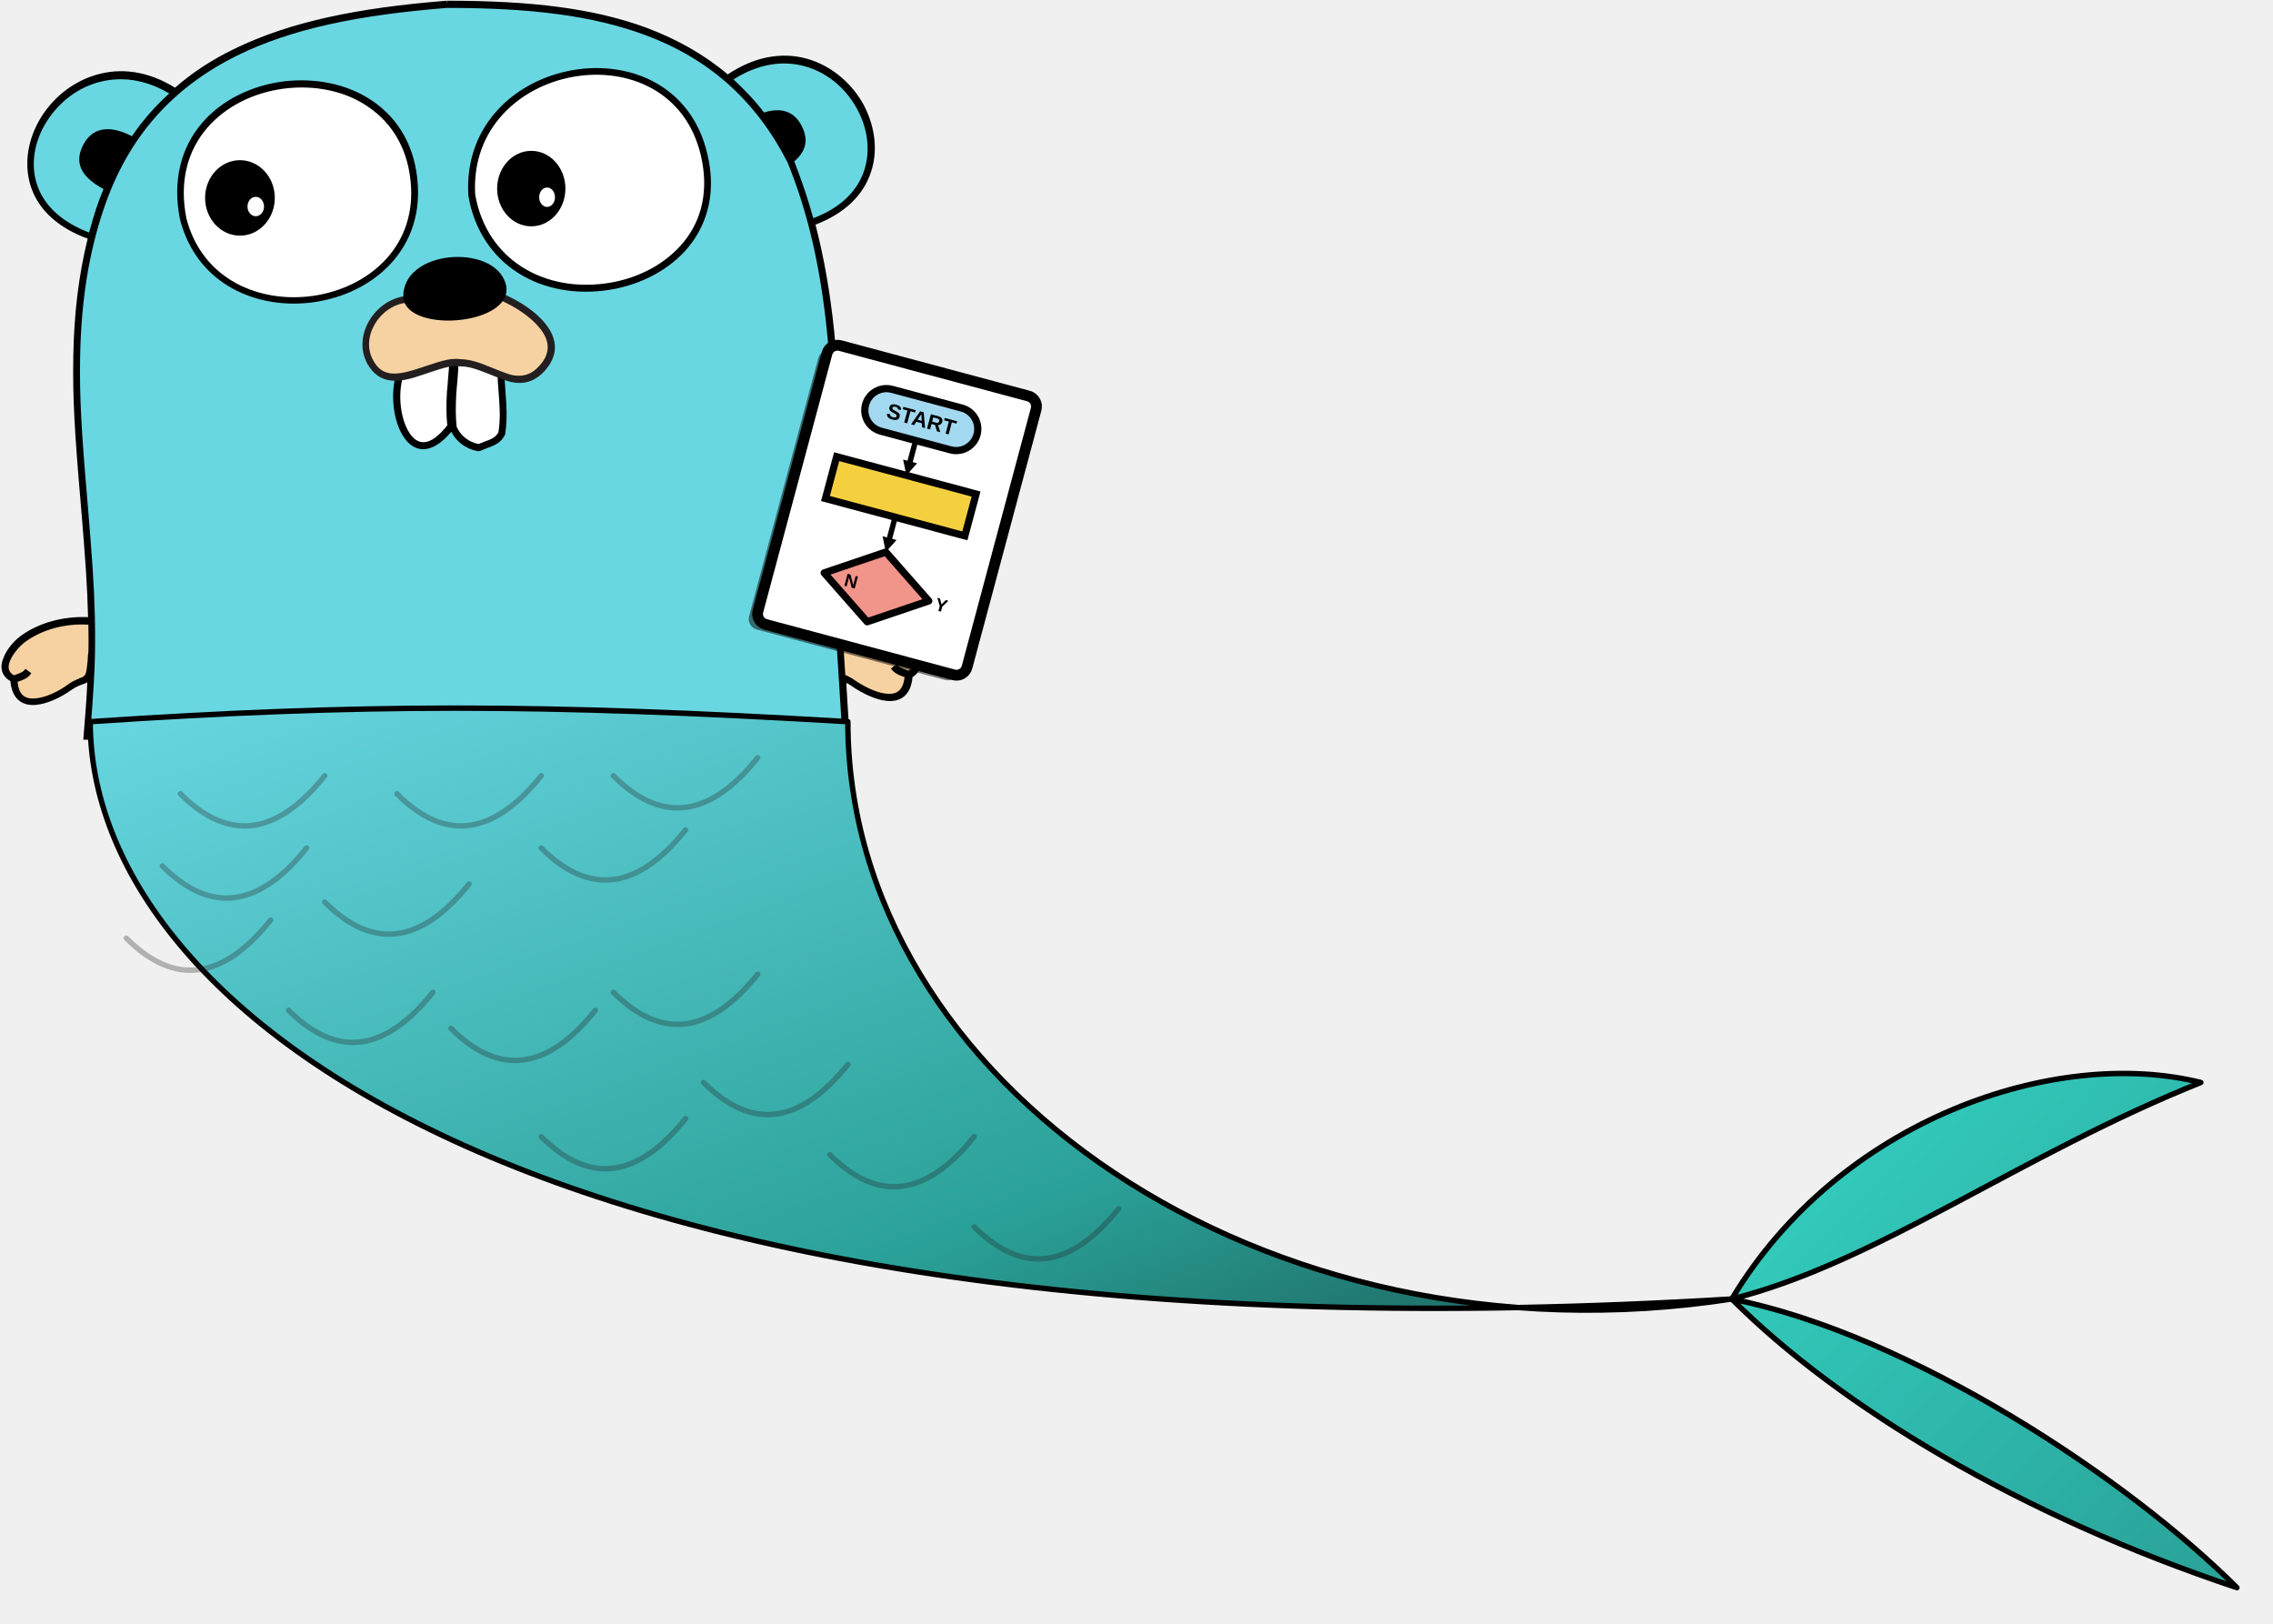
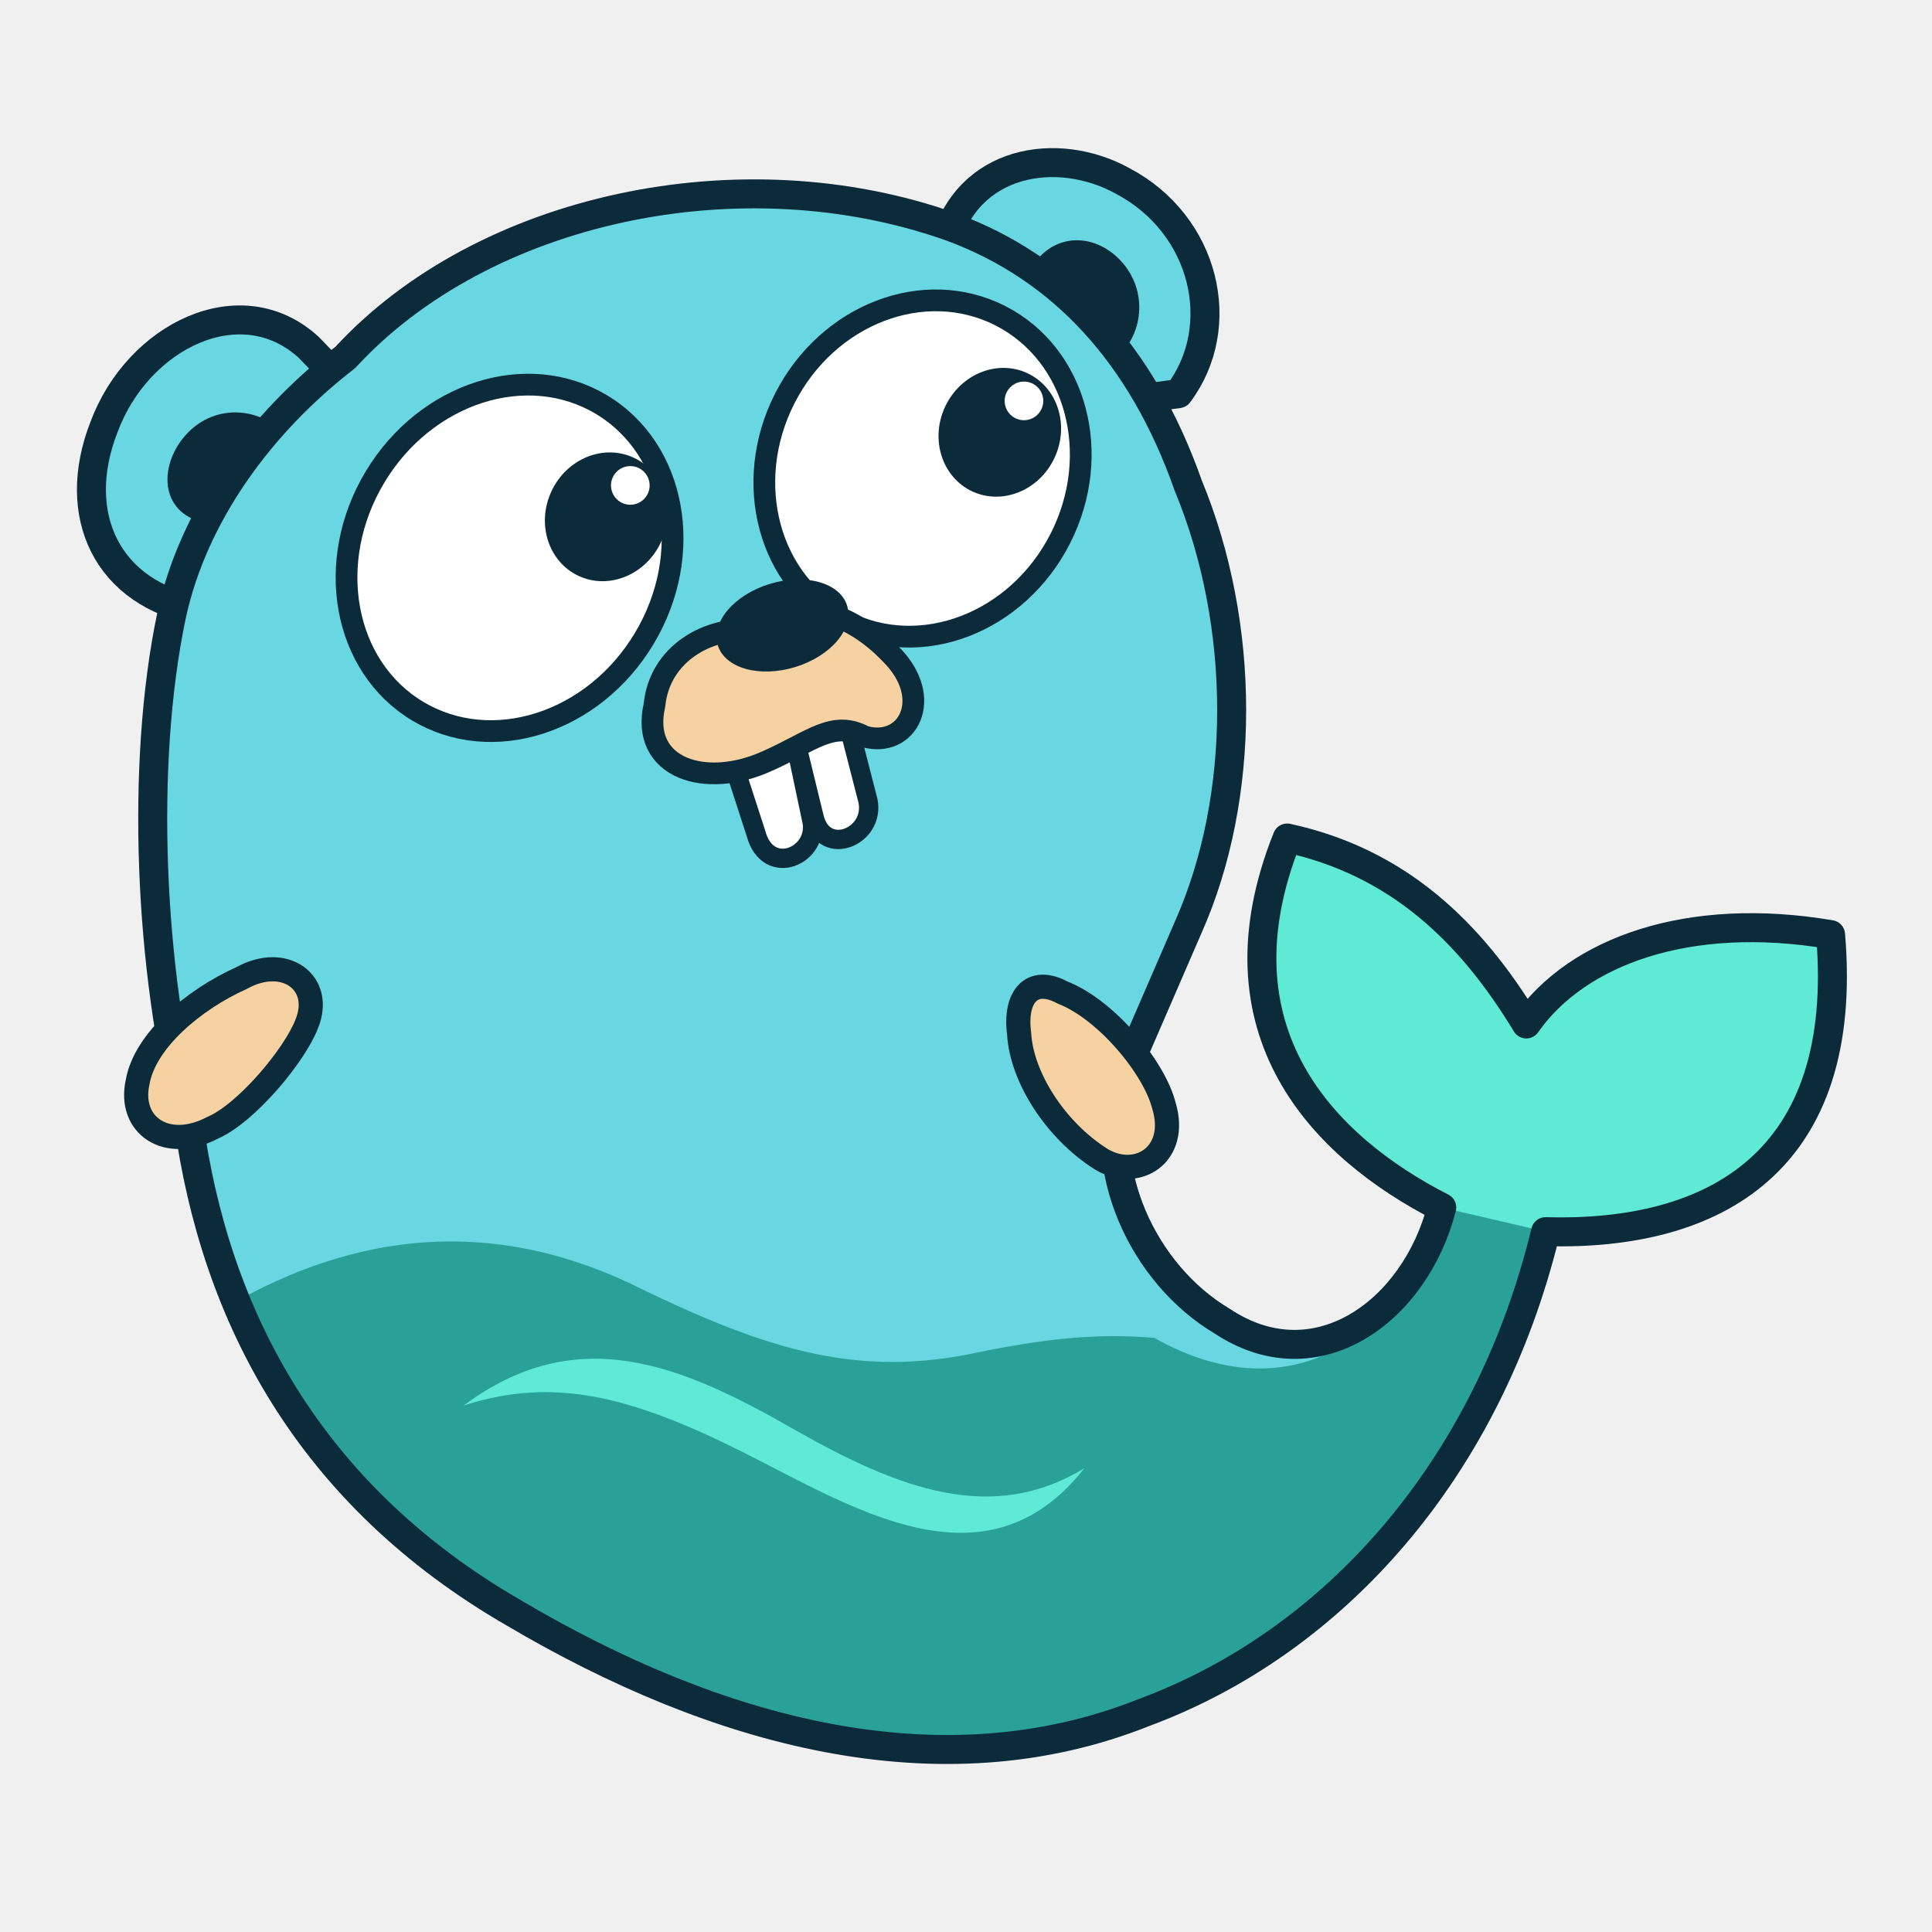
- <svg xmlns="http://www.w3.org/2000/svg" width="630px" height="450px" viewBox="0 0 630 450" version="1.1">
+ <svg xmlns="http://www.w3.org/2000/svg" width="512" height="512" viewBox="0 0 512 512" role="img" aria-labelledby="title desc">
  <defs>
-     <clipPath id="cut-gopher">
-       <rect x="-100" y="-100" width="500" height="305" />
+     <path id="body" d="M393 184C450 122 557 99 644 130C690 147 723 183 742 237C766 295 766 366 742 420L716 480C702 520 724 564 756 583C795 609 836 579 847 536C798 511 751 463 783 383C829 393 859 422 882 460C903 430 949 413 1008 423C1016 517 960 548 890 546C866 645 802 716 724 745C639 779 546 753 463 704C378 655 339 581 328 500C312 438 308 353 321 291C330 249 358 211 393 184Z" />
+     <clipPath id="body-clip">
+       <use href="#body" />
    </clipPath>
-     <linearGradient id="tailGrad" x1="0" y1="0" x2="1" y2="1">
-       <stop offset="0%" stop-color="#69D7E2" />
-       <stop offset="70%" stop-color="#2AA198" />
-       <stop offset="100%" stop-color="#1B605A" />
-     </linearGradient>
-     <linearGradient id="finGrad" x1="0" y1="0" x2="1" y2="1">
-       <stop offset="0%" stop-color="#34D3C3" />
-       <stop offset="100%" stop-color="#2AA198" />
-     </linearGradient>
  </defs>
-   <g clip-path="url(#cut-gopher)">
-     <path d="M3.686,188.165 C4.184,198.425 14.444,193.644 19.026,190.456 C23.409,187.368 24.704,189.958 25.102,183.981 C25.401,179.997 25.799,176.112 25.6,172.128 C18.926,171.53 11.754,173.124 6.275,177.108 C3.387,179.1 -1.793,185.675 3.686,188.165" fill="#F6D2A2">
- 
- </path>
-     <path d="M251.916,186.87 C251.418,197.13 241.158,192.349 236.576,189.161 C232.193,186.073 230.898,188.663 230.5,182.686 C230.201,178.702 229.802,174.817 230.002,170.833 C236.675,170.235 243.847,171.829 249.326,175.813 C252.115,177.805 257.395,184.38 251.916,186.87" fill="#F6D2A2">
- 
- </path>
-     <path d="M224.722,61.759 C260.283,49.208 232.492,0.498 201.513,22.014 C181.192,4.582 153.202,1.395 123.816,1.395 C95.029,3.686 67.636,8.965 48.511,25.7 C17.631,5.777 -10.858,53.591 25.401,65.644 C15.24,105.089 26.795,145.332 25.202,185.475 C23.707,221.535 14.244,269.846 34.266,302.219 C51.3,329.911 87.956,339.773 118.139,340.868 C156.688,342.263 203.405,332.8 222.132,295.446 C240.062,259.885 235.082,215.558 232.791,177.208 C230.5,138.459 234.783,99.113 224.722,61.759 L224.722,61.759 Z" fill="#69D7E2">
- 
- </path>
-     <path d="M254.605,180.794 C253.609,178.702 251.717,176.311 249.924,175.016 C245.342,171.729 239.465,169.936 233.388,169.737 C233.189,163.561 232.99,156.788 232.99,148.221 L232.99,140.451 C232.89,115.947 232.591,105.189 231.197,91.742 C230.101,81.183 228.408,71.421 226.017,62.257 C234.086,59.169 239.365,54.089 241.457,47.514 C243.449,41.438 242.453,34.565 239.066,28.489 C235.58,22.512 230.002,18.03 223.527,16.237 C216.554,14.344 208.984,15.739 201.712,20.619 C195.237,15.141 187.767,10.957 179.399,7.77 C164.557,2.291 147.325,0.199 123.916,0.199 L123.916,1.195 L123.816,0.199 C98.814,2.191 80.286,6.076 64.946,13.547 C58.77,16.535 53.292,20.121 48.511,24.305 C41.139,19.723 33.469,18.627 26.397,20.819 C19.823,22.811 14.145,27.493 10.758,33.569 C7.371,39.645 6.574,46.618 8.865,52.595 C11.156,58.571 16.436,63.253 24.305,66.142 C21.815,76.202 20.52,86.861 20.321,98.615 C20.121,110.07 20.619,119.234 22.412,139.953 C23.707,155.393 24.205,162.465 24.405,171.032 C17.631,170.733 10.858,172.526 5.777,176.212 C3.984,177.507 1.992,179.798 1.096,181.989 C-0.199,184.778 0.299,187.268 2.889,188.763 C3.287,193.544 5.977,195.735 10.061,195.337 C13.049,195.038 16.635,193.444 19.723,191.253 C20.42,190.755 21.118,190.356 21.815,190.058 C22.114,189.958 22.313,189.858 22.612,189.759 C22.612,189.759 23.209,189.56 23.409,189.46 C23.707,189.36 24.006,189.261 24.205,189.061 C24.006,193.743 23.608,198.624 22.711,209.781 C21.715,222.332 21.217,229.205 21.018,236.875 C20.121,265.363 23.508,286.082 33.668,302.518 C36.856,307.698 40.741,312.28 45.323,316.464 C44.426,317.061 40.641,319.851 39.446,320.747 C35.262,323.935 32.374,326.624 30.68,329.612 C28.489,333.497 28.489,337.382 30.979,341.466 L31.079,341.566 L31.178,341.665 C32.274,342.761 32.872,343.06 33.668,343.06 L33.768,343.06 L33.967,343.06 L33.967,343.06 C34.067,343.259 34.167,343.359 34.266,343.558 C34.565,344.056 34.864,344.454 35.163,344.853 C37.653,347.742 41.139,348.439 45.821,345.65 C48.311,344.355 50.104,342.861 53.889,339.673 C53.989,339.574 53.989,339.574 54.089,339.474 C60.165,334.294 63.153,332.402 67.636,331.704 L69.23,331.405 C69.827,331.704 70.425,331.904 71.122,332.202 C85.267,337.88 101.703,340.968 118.338,341.566 C139.854,342.363 160.573,339.673 178.104,333.298 C182.786,331.605 187.169,329.612 191.353,327.421 C193.942,328.417 196.134,330.509 200.318,335.39 C200.517,335.589 200.517,335.589 200.616,335.788 C200.816,335.988 200.816,336.087 200.915,336.187 C201.114,336.486 201.413,336.685 201.612,336.984 C204.9,340.868 207.091,342.761 209.581,343.857 C212.868,345.251 216.056,344.554 219.343,341.566 C225.121,337.98 225.519,332.402 221.734,326.026 C219.044,321.544 214.363,316.862 209.98,313.874 C215.16,308.794 219.642,302.718 223.128,295.844 C232.691,276.719 236.377,254.406 236.177,225.718 C236.078,215.558 235.679,206.693 234.584,189.759 L234.584,189.261 C235.082,189.46 235.58,189.759 236.078,190.157 C239.166,192.249 242.752,193.942 245.74,194.241 C249.824,194.64 252.514,192.448 252.912,187.667 L252.912,187.667 C255.402,186.073 255.9,183.583 254.605,180.794 L254.605,180.794 Z M222.929,18.328 C228.906,19.922 234.086,24.106 237.273,29.684 C240.461,35.262 241.357,41.538 239.564,47.116 C237.672,52.993 232.89,57.675 225.419,60.464 C223.925,55.085 222.132,49.805 220.14,44.725 C223.029,42.235 224.423,39.147 222.132,34.764 C219.841,30.381 215.857,29.883 211.773,31.178 C209.183,27.791 206.294,24.803 203.306,22.014 C209.88,17.83 216.654,16.635 222.929,18.328 L222.929,18.328 Z M10.559,51.997 C8.467,46.618 9.164,40.243 12.352,34.665 C15.539,29.086 20.719,24.704 26.895,22.911 C33.27,21.018 40.143,21.914 46.917,25.899 C43.032,29.385 39.546,33.37 36.557,37.753 C31.377,35.063 26.098,34.565 23.11,40.044 C20.022,45.921 23.608,49.606 28.688,52.395 C27.991,54.089 27.293,55.882 26.696,57.675 C25.998,59.866 25.301,62.157 24.704,64.448 C17.432,61.659 12.651,57.376 10.559,51.997 L10.559,51.997 Z M22.612,187.767 C22.512,187.767 21.914,187.966 21.914,188.065 C21.616,188.165 21.317,188.265 21.018,188.464 C20.221,188.763 19.424,189.261 18.627,189.858 C15.838,191.851 12.451,193.345 9.861,193.544 C6.873,193.843 5.18,192.548 4.881,188.962 C6.973,188.265 7.869,187.767 8.666,186.571 L7.072,185.376 C6.475,186.173 5.877,186.472 4.084,187.069 L4.084,187.069 C3.984,187.069 3.984,187.069 3.885,187.169 C2.291,186.272 1.992,184.878 2.889,182.886 C3.686,181.093 5.479,179.001 6.973,177.905 C11.754,174.419 18.129,172.725 24.504,173.124 C24.504,175.614 24.604,178.104 24.504,180.495 C24.504,180.794 24.504,180.993 24.405,181.292 C24.305,182.686 24.305,183.284 24.205,183.981 L24.205,183.981 C23.907,186.87 23.707,187.268 22.612,187.767 L22.612,187.767 Z M52.694,338.079 C52.595,338.179 52.595,338.179 52.495,338.279 C48.809,341.466 47.016,342.761 44.725,344.056 C40.94,346.347 38.35,345.849 36.557,343.658 C36.258,343.359 36.059,342.96 35.86,342.661 C35.76,342.562 35.661,342.363 35.561,342.263 C35.561,342.263 35.561,342.263 35.561,342.163 C35.76,340.37 36.458,339.075 38.251,336.286 C38.35,336.187 38.35,336.187 38.35,336.087 C39.446,334.493 39.944,333.597 40.442,332.501 L38.649,331.704 C38.251,332.601 37.753,333.398 36.756,334.991 C36.657,335.091 36.657,335.091 36.657,335.191 C34.864,337.781 34.067,339.374 33.668,341.167 L33.569,341.167 C33.569,341.167 33.569,341.167 33.469,341.167 L33.27,341.167 C33.071,341.068 32.772,340.868 32.374,340.47 C28.489,334.294 31.577,329.015 40.342,322.44 C41.438,321.644 45.124,319.054 46.12,318.257 C46.319,318.257 46.518,318.157 46.718,318.058 C52.096,322.64 58.372,326.624 65.345,329.911 L65.345,329.911 C65.345,330.011 65.444,330.111 65.544,330.21 C61.46,331.206 58.272,333.298 52.694,338.079 L52.694,338.079 Z M219.941,327.222 C223.029,332.402 222.929,336.585 219.044,339.474 C218.746,338.876 218.546,338.179 218.148,337.183 C218.148,337.083 218.148,337.083 218.048,336.984 C216.654,333.198 215.757,331.605 214.064,329.812 L212.669,331.206 C214.163,332.601 214.861,334.095 216.255,337.581 C216.255,337.681 216.255,337.681 216.355,337.781 C216.853,339.075 217.152,339.872 217.451,340.57 C214.861,342.761 212.57,343.16 210.179,342.064 C208.087,341.167 206.095,339.275 202.907,335.689 C202.708,335.489 202.509,335.191 202.31,334.892 C202.21,334.792 202.111,334.693 202.011,334.493 C201.812,334.294 201.812,334.294 201.712,334.095 C198.026,329.812 195.835,327.521 193.444,326.226 C199.023,323.038 204.003,319.452 208.486,315.268 C212.669,318.356 217.351,322.939 219.941,327.222 L219.941,327.222 Z M221.335,294.948 C212.769,312.181 197.628,324.333 177.307,331.704 C159.975,337.98 139.455,340.57 118.238,339.773 C81.681,338.478 50.005,325.728 35.163,301.622 C25.202,285.584 21.914,265.164 22.811,237.074 C23.11,229.404 23.508,222.531 24.504,209.98 C25.6,195.835 25.899,191.751 26.198,185.376 C26.397,180.794 26.397,176.112 26.297,171.132 C26.098,162.366 25.6,155.393 24.305,139.754 C22.512,119.035 22.014,109.97 22.213,98.615 C22.512,83.673 24.504,70.525 28.688,58.073 C35.461,37.852 47.913,24.205 65.843,15.34 C80.884,7.969 99.113,4.184 123.916,2.191 C147.125,2.191 164.059,4.283 178.702,9.662 C196.233,16.137 209.282,27.493 218.247,44.925 C224.025,59.069 227.412,74.31 229.205,91.841 C230.599,105.189 230.898,115.947 230.998,140.352 L230.998,148.121 C231.097,160.174 231.296,168.641 231.795,177.108 C231.994,180.395 232.093,181.79 232.591,189.659 C233.687,206.593 234.086,215.359 234.185,225.519 C234.384,254.107 230.798,276.121 221.335,294.948 L221.335,294.948 Z M251.816,185.874 L251.816,185.874 C251.717,185.874 251.617,185.774 251.518,185.774 C249.725,185.177 249.127,184.778 248.529,184.081 L246.935,185.276 C247.832,186.472 248.728,186.97 250.721,187.667 C250.322,191.253 248.629,192.548 245.74,192.249 C243.15,192.05 239.763,190.456 236.974,188.563 C236.177,187.966 235.381,187.567 234.584,187.169 C234.484,187.169 234.384,187.069 234.285,187.069 C233.886,181.591 233.886,180.196 233.687,177.307 C233.588,175.514 233.488,173.721 233.388,171.928 C238.967,172.028 244.445,173.721 248.629,176.809 C250.123,177.905 251.916,179.997 252.713,181.79 C253.709,183.483 253.51,184.977 251.816,185.874 L251.816,185.874 Z" fill="#000000">
- 
- </path>
-     <g transform="translate(108.9349, 96.95101)">
-       <path d="M29.983,7.172 C30.082,12.252 31.079,17.83 30.182,23.209 C28.788,25.799 26.198,26.098 23.907,27.094 C20.719,26.596 18.03,24.504 16.735,21.516 C15.938,15.44 16.934,9.662 17.233,3.586 C17.233,3.387 21.018,3.686 24.405,4.682 C27.293,5.578 29.983,7.072 29.983,7.172 L29.983,7.172 Z" fill="#FFFFFF">
- 
- </path>
-       <path d="M1.793,7.57 C-0.996,18.129 5.479,35.362 16.137,21.217 C15.34,15.24 16.237,9.463 16.535,3.586 C16.635,3.088 1.893,6.873 1.793,7.57 L1.793,7.57 Z" fill="#FFFFFF">
- 
- </path>
-       <path d="M31.178,11.854 C30.979,8.865 30.879,7.67 30.879,6.176 L30.879,5.479 L30.182,5.279 L17.631,1.395 L17.631,0.697 L16.336,0.996 L16.237,0.996 L16.237,1.096 L2.092,4.682 L1.594,4.781 L1.395,5.279 C-0.797,10.559 -0.299,18.528 2.49,23.409 C5.678,28.987 10.858,29.086 16.137,22.711 C17.631,25.6 20.42,27.592 23.608,28.09 L23.907,28.09 L24.205,27.991 C24.604,27.791 25.002,27.692 25.7,27.393 C25.799,27.393 25.799,27.393 25.899,27.293 C28.788,26.297 29.983,25.5 30.979,23.608 L31.079,23.508 L31.079,23.309 C31.377,21.516 31.477,19.623 31.477,17.532 C31.477,16.037 31.377,14.643 31.178,11.854 L31.178,11.854 Z M15.24,8.168 C15.141,9.961 15.041,10.658 14.942,11.654 C14.742,15.34 14.742,18.129 15.041,20.918 C10.36,26.895 6.674,26.895 4.184,22.412 C1.793,18.229 1.295,11.156 3.088,6.475 L15.639,3.287 C15.539,4.582 15.44,5.877 15.24,8.168 L15.24,8.168 Z M29.186,22.911 C28.489,24.106 27.592,24.704 25.202,25.5 C25.102,25.5 25.102,25.5 25.002,25.6 C24.405,25.799 24.006,25.998 23.707,26.098 C21.018,25.6 18.727,23.807 17.631,21.317 C17.332,18.627 17.332,15.838 17.532,12.153 C17.631,11.156 17.631,10.459 17.83,8.666 C18.03,6.375 18.129,4.981 18.129,3.686 L28.987,6.973 C28.987,8.268 29.086,9.463 29.286,12.053 C29.485,14.742 29.584,16.137 29.584,17.731 C29.584,19.623 29.485,21.317 29.186,22.911 L29.186,22.911 Z" fill="#000000">
- 
- </path>
-     </g>
-     <g transform="translate(48.47551, 21.97556)">
-       <path d="M2.291,38.749 C11.455,74.409 68.532,65.245 66.341,29.485 C63.751,-13.348 -6.475,-5.08 2.291,38.749" fill="#FFFFFF">
- 
- </path>
-       <path d="M67.337,29.385 C66.739,19.026 62.157,10.957 54.587,5.877 C47.813,1.295 38.848,-0.498 29.983,0.598 C21.118,1.793 12.949,5.777 7.57,12.053 C1.594,19.026 -0.697,28.19 1.395,38.749 L2.291,38.549 L1.395,38.749 C10.758,75.405 69.528,66.54 67.337,29.385 L67.337,29.385 Z M3.188,38.549 C1.195,28.489 3.387,19.922 8.965,13.447 C14.045,7.57 21.715,3.686 30.182,2.59 C38.649,1.494 47.116,3.188 53.491,7.57 C60.563,12.352 64.847,19.823 65.444,29.684 C67.536,64.448 12.053,72.816 3.188,38.549 L3.188,38.549 Z" fill="#000000">
- 
- </path>
-       <ellipse fill="#000000" cx="18.03" cy="32.872" rx="9.662" ry="10.459">
- 
- </ellipse>
-       <ellipse fill="#FFFFFF" cx="22.412" cy="35.262" rx="2.291" ry="2.689">
- 
- </ellipse>
-     </g>
-     <g transform="translate(129.6178, 18.09752)">
-       <path d="M1.195,35.96 C8.268,76.9 75.206,66.042 65.544,24.803 C56.878,-12.252 -1.195,-1.992 1.195,35.96" fill="#FFFFFF">
- 
- </path>
-       <path d="M66.44,24.604 C57.575,-13.547 -2.191,-3.088 0.199,36.059 L0.199,36.159 C3.486,55.483 20.719,65.345 39.745,62.157 C48.411,60.663 56.181,56.479 61.261,50.304 C66.839,43.43 68.831,34.565 66.44,24.604 L66.44,24.604 Z M59.767,49.108 C54.985,54.886 47.714,58.87 39.446,60.265 C21.416,63.253 5.279,53.989 2.092,35.86 C-0.1,-0.996 56.28,-10.858 64.647,25.002 C66.839,34.465 65.046,42.733 59.767,49.108 L59.767,49.108 Z" fill="#000000">
- 
- </path>
-       <ellipse fill="#000000" cx="17.631" cy="34.167" rx="9.463" ry="10.459">
- 
- </ellipse>
-       <ellipse fill="#FFFFFF" cx="22.014" cy="36.557" rx="2.191" ry="2.689">
- 
- </ellipse>
-     </g>
-     <g transform="translate(99.53638, 70.45107)">
-       <path d="M13.248,12.551 C5.379,13.248 -0.996,22.512 3.088,29.883 C8.467,39.645 20.52,28.987 27.991,29.983 C36.657,30.182 43.729,39.147 50.602,31.577 C58.272,23.209 47.315,15.041 38.649,11.455 L13.248,12.551 L13.248,12.551 Z" fill="#F6D2A2">
- 
- </path>
-       <path d="M51.598,19.225 C48.909,15.838 44.227,12.75 39.147,10.658 L38.948,10.559 L38.749,10.559 L13.248,11.555 C4.383,12.352 -1.992,22.612 2.291,30.381 C3.984,33.37 6.275,34.864 9.363,35.063 C11.654,35.163 14.045,34.665 17.731,33.37 C18.03,33.27 18.428,33.17 18.926,32.971 C23.907,31.278 25.899,30.78 27.891,31.079 L27.991,31.079 C30.381,31.079 32.374,31.776 36.159,33.27 C40.342,34.963 41.637,35.461 43.729,35.661 C46.618,35.86 49.108,34.864 51.399,32.374 C55.284,28.09 55.085,23.508 51.598,19.225 L51.598,19.225 Z M49.905,30.979 C48.012,33.071 46.12,33.768 43.829,33.668 C42.036,33.569 40.84,33.071 36.856,31.477 C32.872,29.784 30.68,29.186 28.09,29.086 C25.6,28.788 23.508,29.286 18.229,31.079 C17.731,31.278 17.332,31.377 17.033,31.477 C9.762,33.967 6.275,33.768 3.885,29.385 C0.299,22.911 5.777,14.145 13.248,13.447 L38.45,12.451 C43.231,14.444 47.514,17.332 50.005,20.42 C52.993,24.006 53.093,27.592 49.905,30.979 L49.905,30.979 Z" fill="#231F20">
- 
- </path>
-       <g transform="translate(11.95331, 0)" fill="#000000">
-         <path d="M28.688,8.268 C25.6,-3.088 -0.299,-1.395 0.299,12.153 C1.594,22.213 31.676,19.524 28.688,8.268 L28.688,8.268 Z">
- 
- </path>
+   <g transform="translate(-160 -23.04) scale(.64)" stroke="#0b2a3a" stroke-width="12" stroke-linecap="round" stroke-linejoin="round">
+     <g class="outline">
+       <path fill="#69d7e2" d="M641 138C650 102 688 96 715 111C749 129 759 171 738 199L700 204Z" />
+       <path fill="#0b2a3a" stroke="none" d="M675 151C683 132 703 131 715 145C726 158 723 177 710 186Z" />
+       <path fill="#69d7e2" d="M333 289C294 282 279 249 293 213C307 175 350 154 378 180L406 209Z" />
+       <path fill="#0b2a3a" stroke="none" d="M333 252C315 247 316 226 329 214C341 203 359 205 369 217L352 244Z" />
+       <use href="#body" fill="#69d7e2" stroke="none" />
+       <g clip-path="url(#body-clip)" stroke="none">
+         <path fill="#2aa198" d="M317 595C389 541 454 541 510 567C565 594 602 606 650 597C683 590 705 588 728 590C790 625 835 581 847 536L930 520L1040 800H300Z" />
+         <path fill="#5eead4" d="M847 536C798 511 751 463 783 383C829 393 859 422 882 460C903 430 949 413 1008 423C1016 517 960 548 890 546Z" />
+         <path class="detail" fill="#5eead4" d="M442 618C489 583 532 601 579 628C623 653 661 667 699 644C658 696 603 660 557 637C511 614 479 606 442 618Z" />
+       </g>
+       <use href="#body" fill="none" />
+       <g fill="#fff" stroke-width="9">
+         <ellipse cx="461" cy="267" rx="65" ry="74" transform="rotate(31 461 267)" />
+         <ellipse cx="632" cy="230" rx="64" ry="71" transform="rotate(27 632 230)" />
+       </g>
+       <g fill="#0b2a3a" stroke="none">
+         <ellipse cx="501" cy="250" rx="25" ry="27" transform="rotate(25 501 250)" />
+         <ellipse cx="664" cy="215" rx="25" ry="27" transform="rotate(25 664 215)" />
+       </g>
+       <g class="detail" fill="#fff" stroke="none">
+         <circle cx="511" cy="237" r="8" />
+         <circle cx="674" cy="202" r="8" />
+       </g>
+       <g fill="#fff" stroke-width="8">
+         <path d="M551 344L563 381C568 400 590 390 586 375L578 337Z" />
+         <path d="M578 337L587 374C591 392 614 382 609 366L600 331Z" />
+       </g>
+       <path fill="#f6d2a2" stroke-width="9" d="M521 328C523 307 543 295 563 297C579 282 602 289 619 307C637 325 626 346 608 341C595 334 586 343 568 351C542 363 515 354 521 328Z" />
+       <ellipse cx="574" cy="295" rx="28" ry="18" transform="rotate(-17 574 295)" fill="#0b2a3a" stroke="none" />
+       <g fill="#f6d2a2" stroke-width="10">
+         <path d="M350 441C368 431 384 443 377 460C372 473 352 497 338 503C319 513 303 502 307 484C310 467 330 450 350 441Z" />
+         <path d="M690 447C708 454 728 478 732 494C738 514 721 525 706 516C687 504 673 482 672 464C670 449 677 440 690 447Z" />
      </g>
    </g>
  </g>
-   <path d="M 25,200             C 25,280 150,380 480,360             C 350,380 235,300 235,200             C 150,195 100,195 25,200 Z" fill="url(#tailGrad)" stroke="#000000" stroke-width="1.5" stroke-linejoin="round" />
-   <path d="M 480,360             C 510,310 570,290 610,300             C 560,320 520,350 480,360             C 530,370 590,410 620,440             C 560,420 510,390 480,360 Z" fill="url(#finGrad)" stroke="#000000" stroke-width="1.5" stroke-linejoin="round" />
-   <g fill="none" stroke="#231F20" stroke-width="1.5" stroke-linecap="round" opacity="0.3">
-     <path d="M 50,220 Q 70,240 90,215" />
-     <path d="M 110,220 Q 130,240 150,215" />
-     <path d="M 170,215 Q 190,235 210,210" />
-     <path d="M 45,240 Q 65,260 85,235" />
-     <path d="M 35,260 Q 55,280 75,255" />
-     <path d="M 90,250 Q 110,270 130,245" />
-     <path d="M 150,235 Q 170,255 190,230" />
-     <path d="M 80,280 Q 100,300 120,275" />
-     <path d="M 125,285 Q 145,305 165,280" />
-     <path d="M 170,275 Q 190,295 210,270" />
-     <path d="M 150,315 Q 170,335 190,310" />
-     <path d="M 195,300 Q 215,320 235,295" />
-     <path d="M 230,320 Q 250,340 270,315" />
-     <path d="M 270,340 Q 290,360 310,335" />
-   </g>
-   <g transform="translate(230, 95) rotate(15)">
-     <rect x="-2" y="2" width="60" height="80" rx="3" fill="rgba(0,0,0,0.5)" />
-     <rect x="0" y="0" width="60" height="80" rx="3" fill="#FFFFFF" stroke="#000000" stroke-width="3" />
-     <rect x="14" y="8" width="32" height="12" rx="6" fill="#A2D8F0" stroke="#000000" stroke-width="2" />
-     <text x="30" y="16" font-size="6" fill="#000000" text-anchor="middle" font-family="Arial,sans-serif" font-weight="bold">START</text>
-     <line x1="30" y1="20" x2="30" y2="28" stroke="#000000" stroke-width="1.5" />
-     <polygon points="28,26 30,30 32,26" fill="#000000" />
-     <rect x="10" y="30" width="40" height="12" fill="#F4D03F" stroke="#000000" stroke-width="2" />
-     <line x1="30" y1="42" x2="30" y2="50" stroke="#000000" stroke-width="1.5" />
-     <polygon points="28,48 30,52 32,48" fill="#000000" />
-     <polygon points="30,52 45,62 30,72 15,62" fill="#F1948A" stroke="#000000" stroke-width="2" stroke-linejoin="round" />
-     <text x="47" y="64" font-size="5" fill="#000000" font-family="Arial" font-weight="bold">Y</text>
-     <text x="21" y="64" font-size="5" fill="#000000" font-family="Arial" font-weight="bold">N</text>
-   </g>
</svg>
